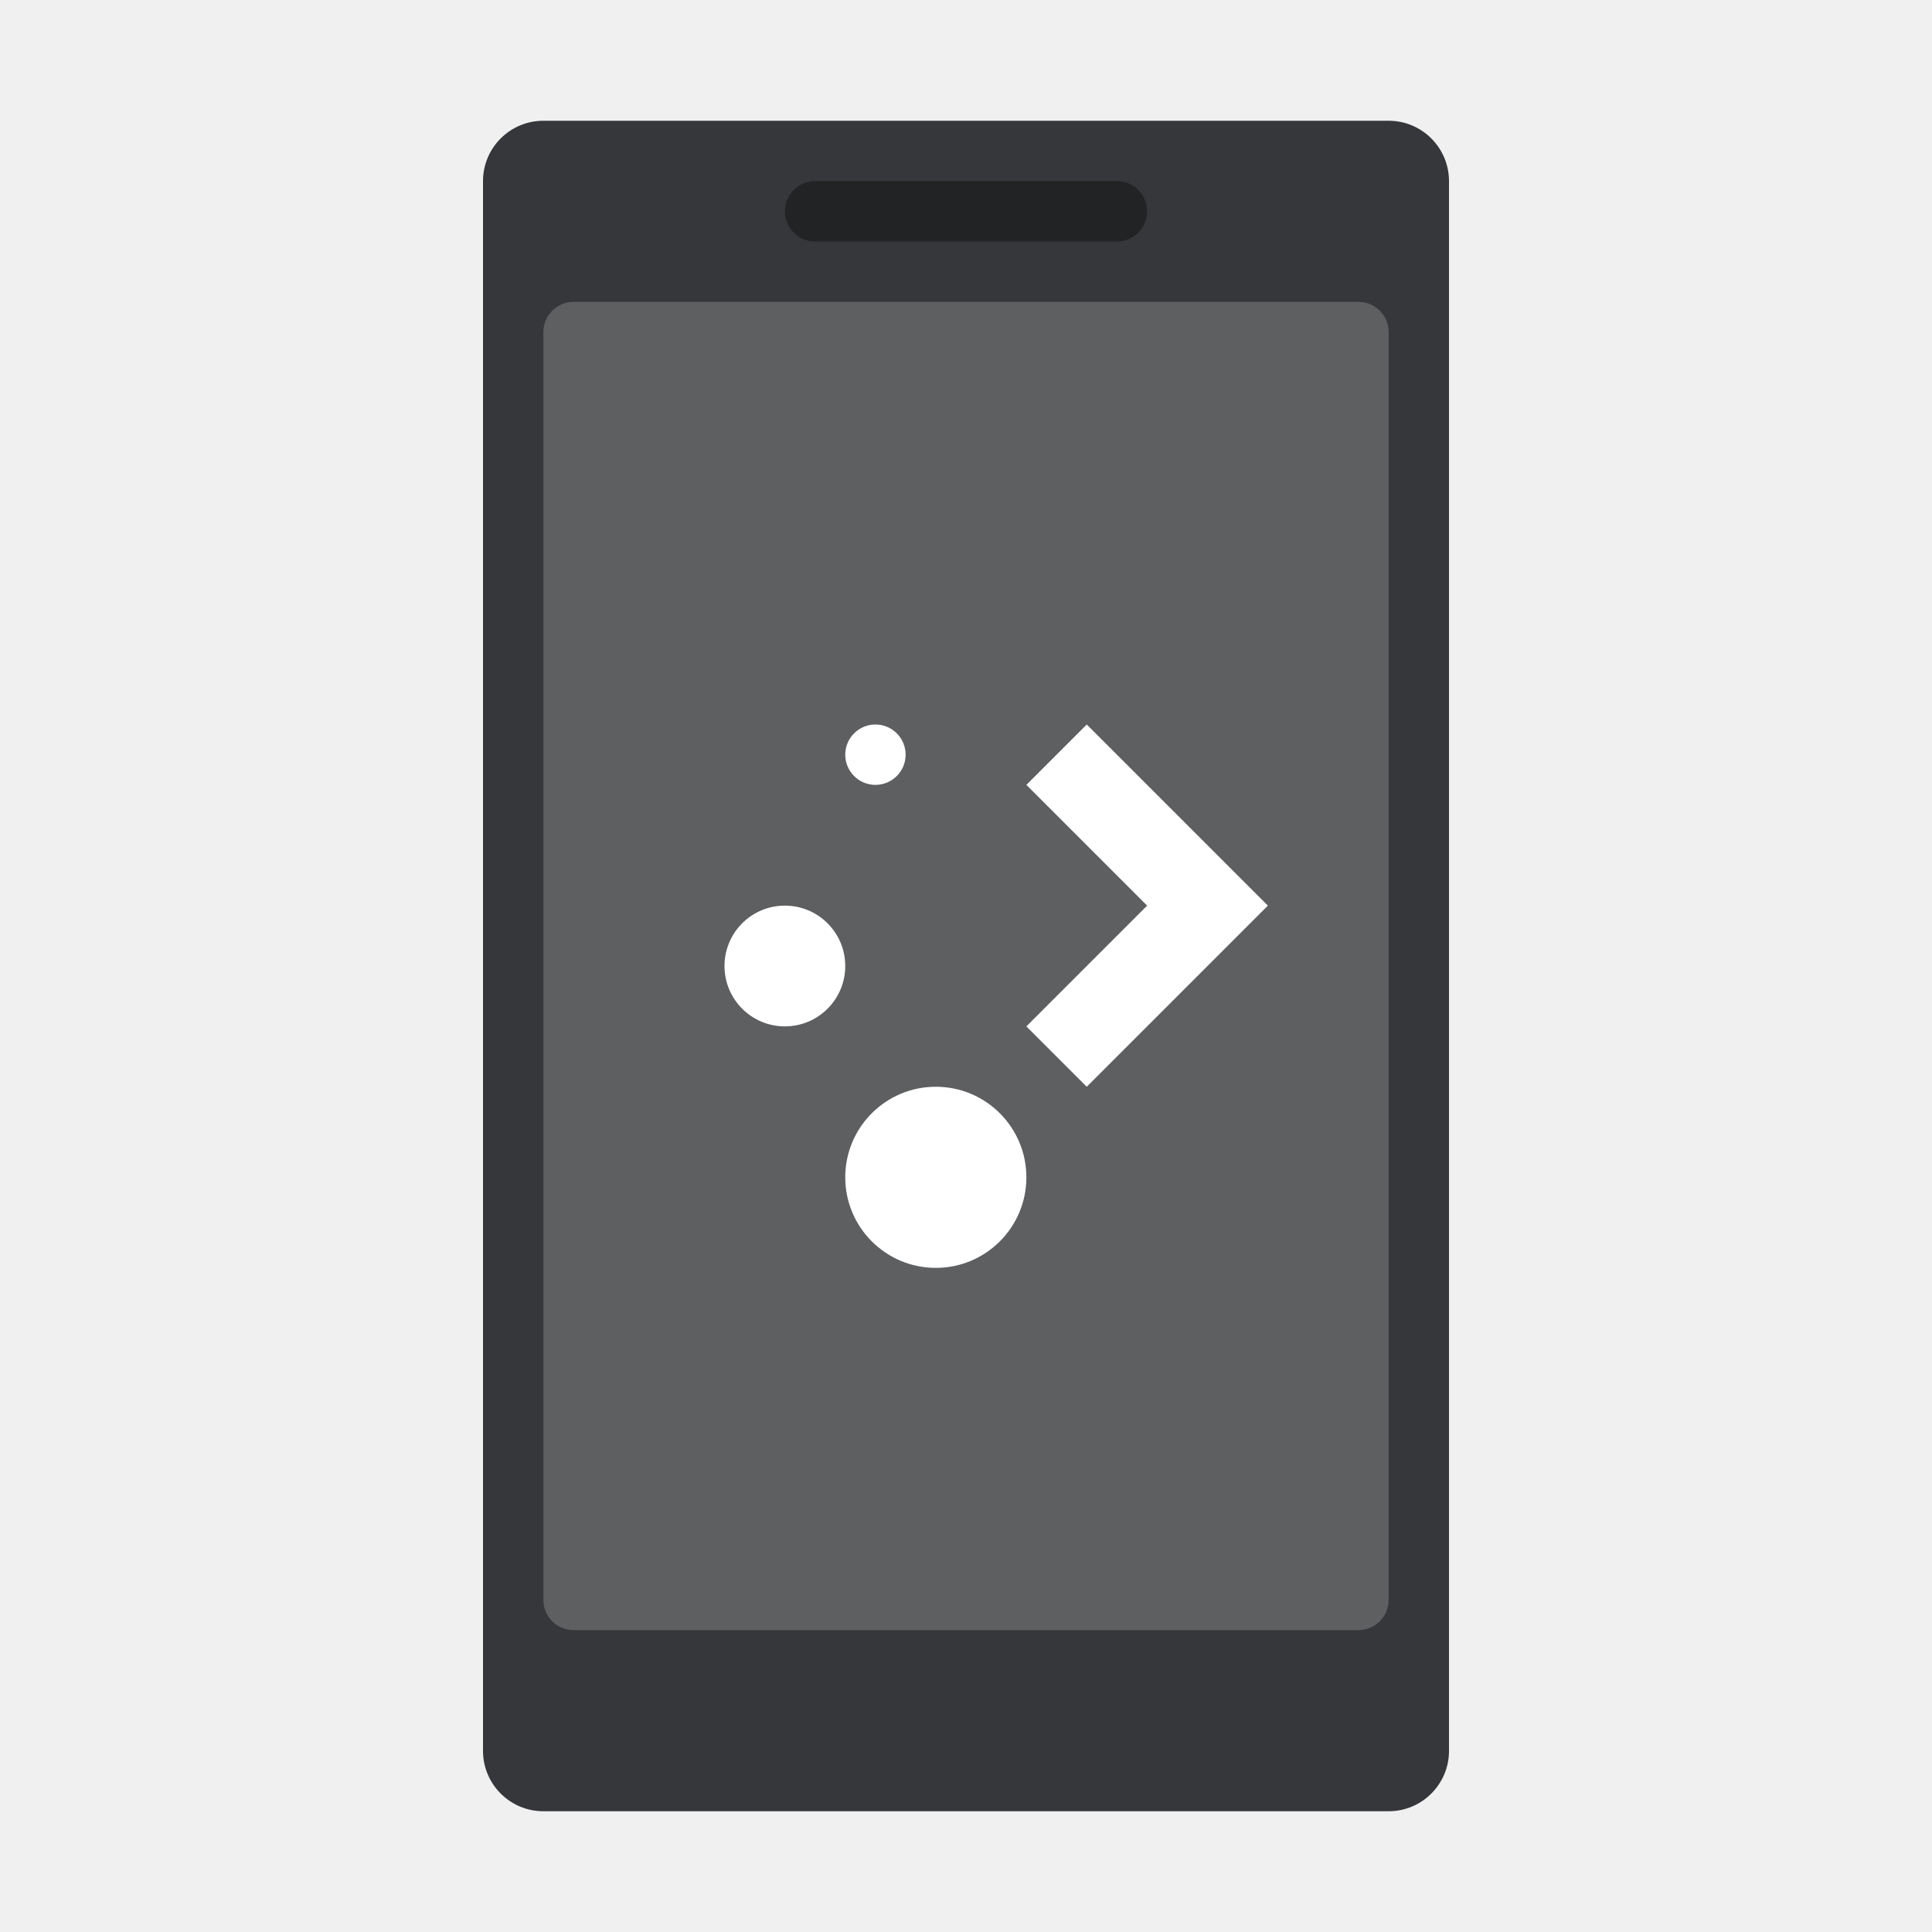
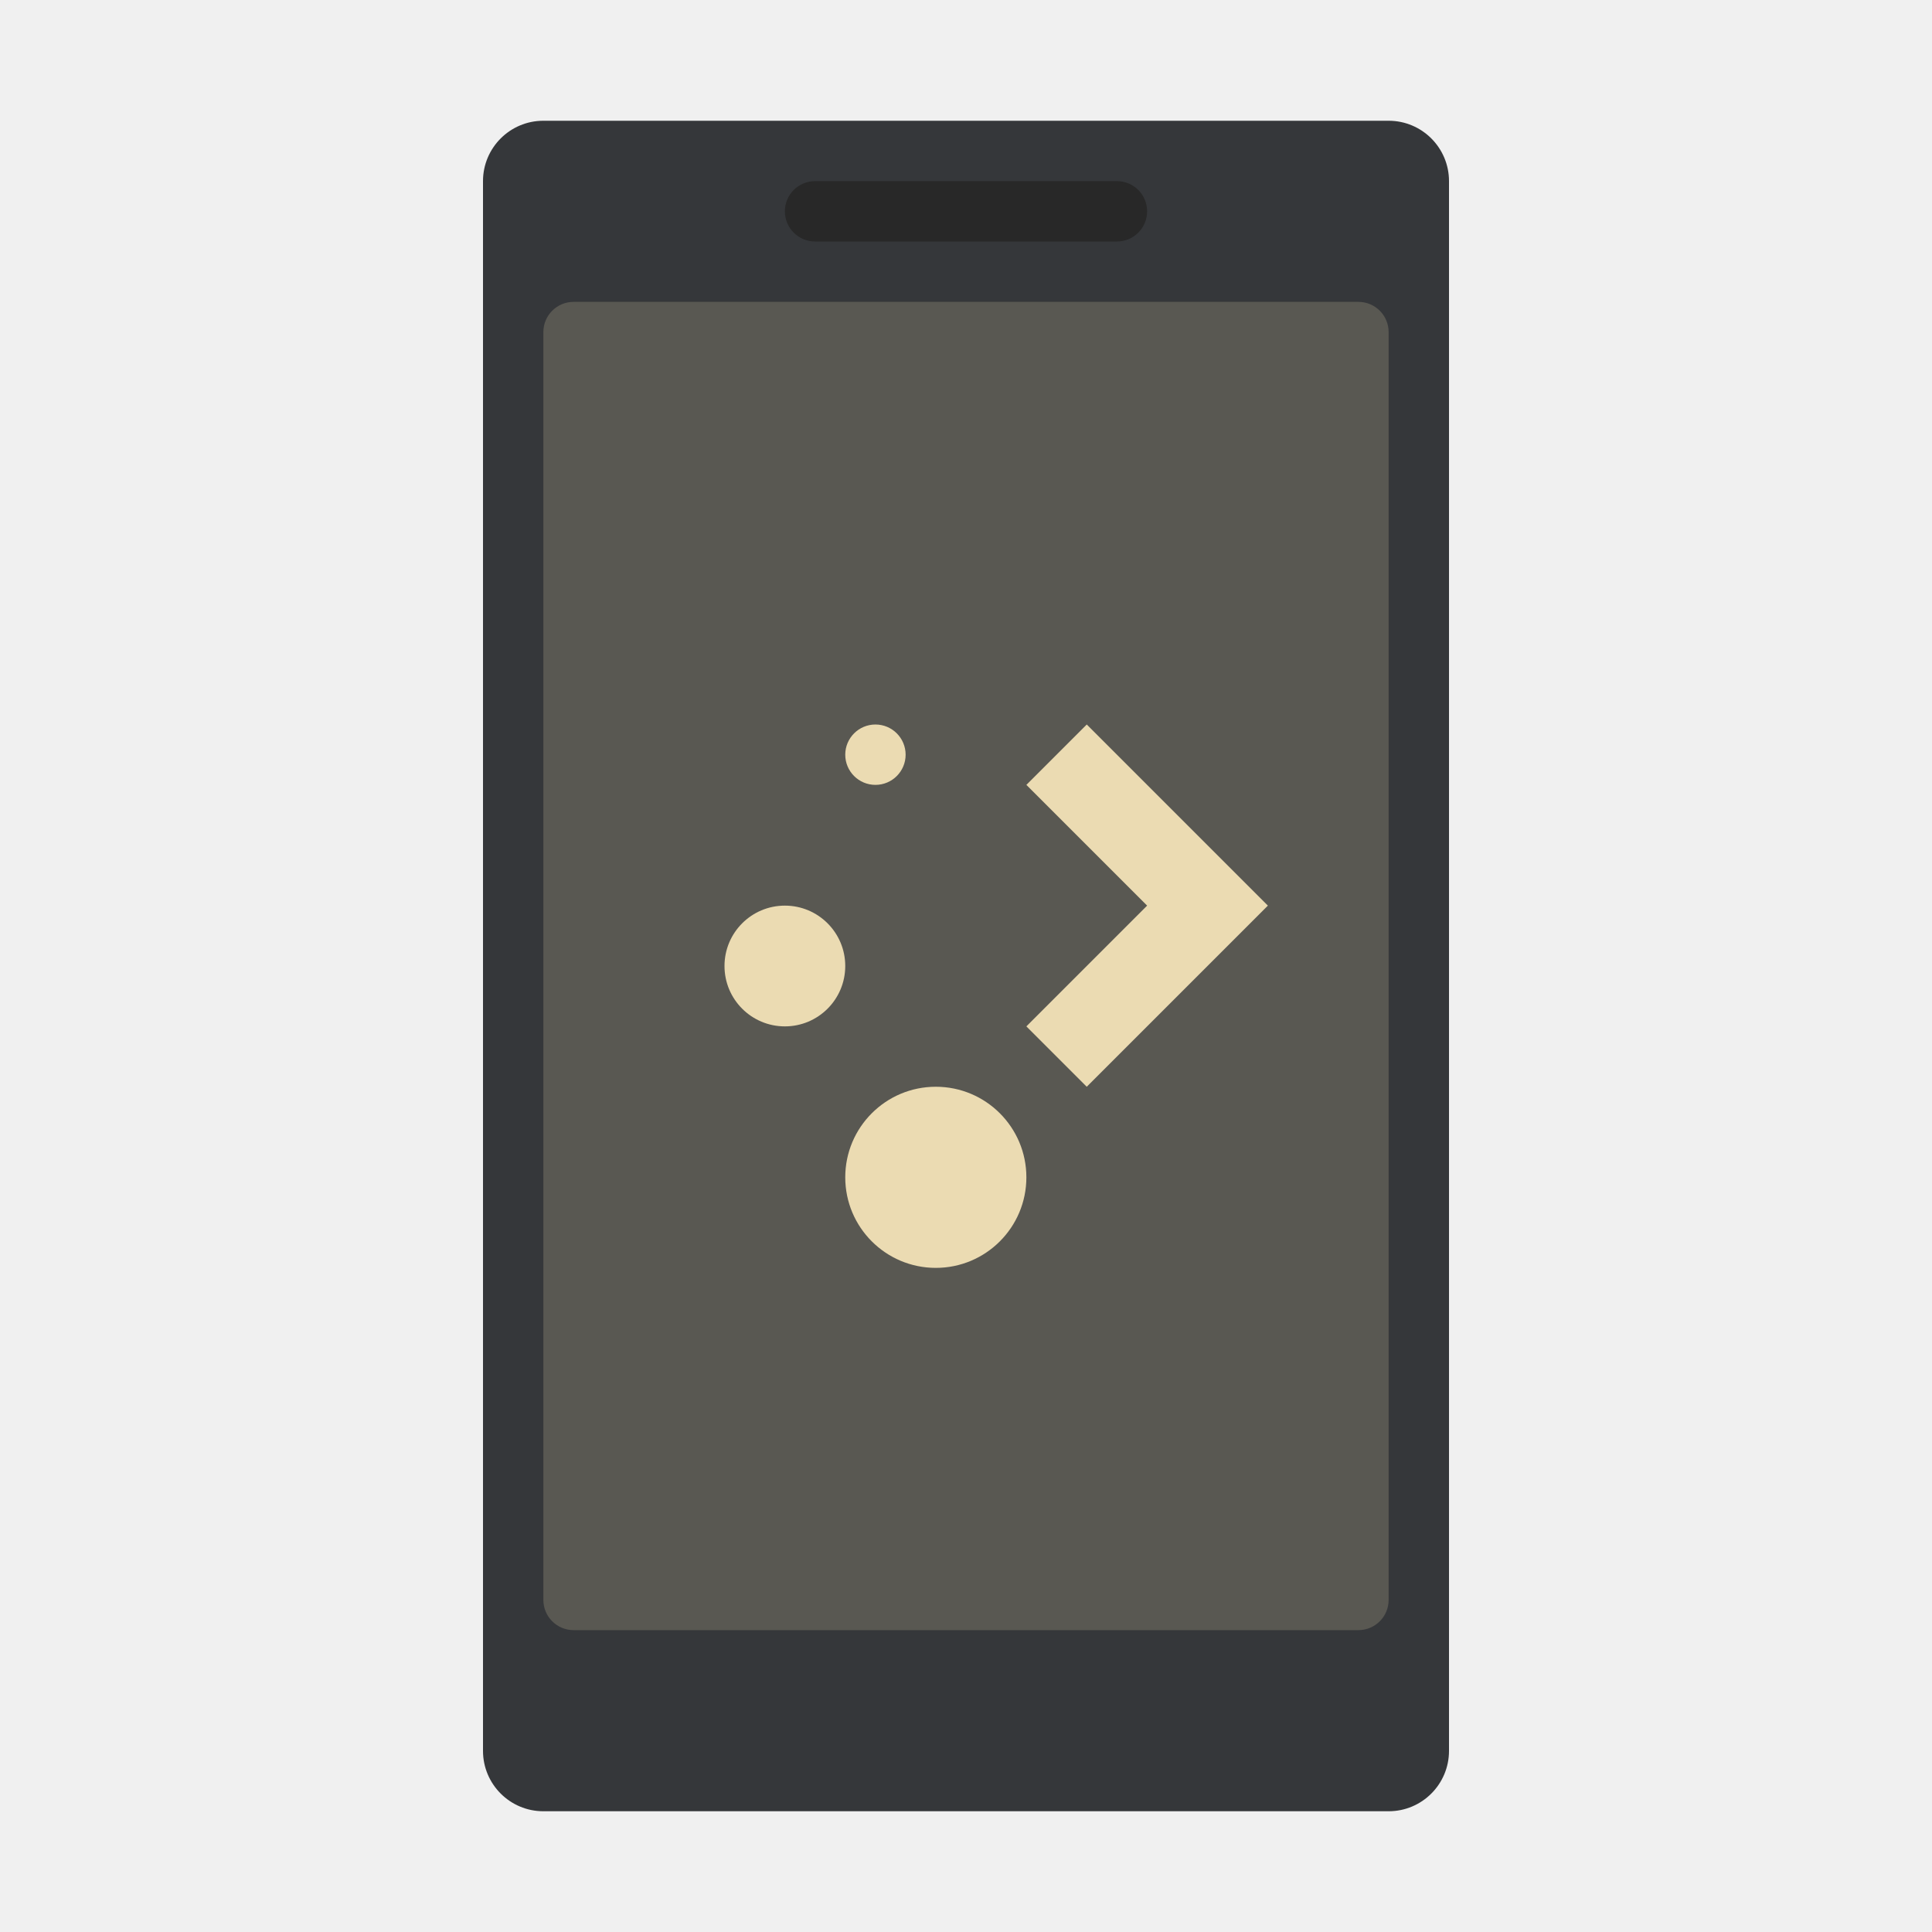
<svg xmlns="http://www.w3.org/2000/svg" width="64" height="64" version="1.1">
  <g transform="translate(-384.57 -483.8)">
    <g transform="translate(8 -1.9999)">
      <rect x="392.57" y="489.8" width="32" height="56" rx="2" ry="2" fill="#35373a" />
-       <rect x="394.57" y="495.8" width="28" height="44" rx="1" ry="1" fill="#fff" opacity=".2" />
-       <rect x="402.57" y="491.8" width="12" height="2" rx="1" ry="1" fill="#212324" />
-       <g fill="#fff">
+       <rect x="394.57" y="495.8" width="28" height="44" rx="1" ry="1" fill="#ebdbb2" opacity=".2" />
+       <rect x="402.57" y="491.8" width="12" height="2" rx="1" ry="1" fill="#282828" />
+       <g fill="#ebdbb2">
        <path d="m405.57 509.8c-0.552 0-1 0.448-1 1s0.448 1 1 1 1-0.448 1-1-0.448-1-1-1z" />
        <path d="m412.57 509.8-2 2 4 4-4 4 2 2 6-6-2-2z" />
        <path d="m402.57 515.8c-1.105 0-2 0.895-2 2 0 1.105 0.895 2 2 2s2-0.895 2-2c0-1.105-0.895-2-2-2z" />
        <path d="m407.57 521.8c-1.657 0-3 1.343-3 3s1.343 3 3 3 3-1.343 3-3-1.343-3-3-3z" />
      </g>
    </g>
  </g>
</svg>
